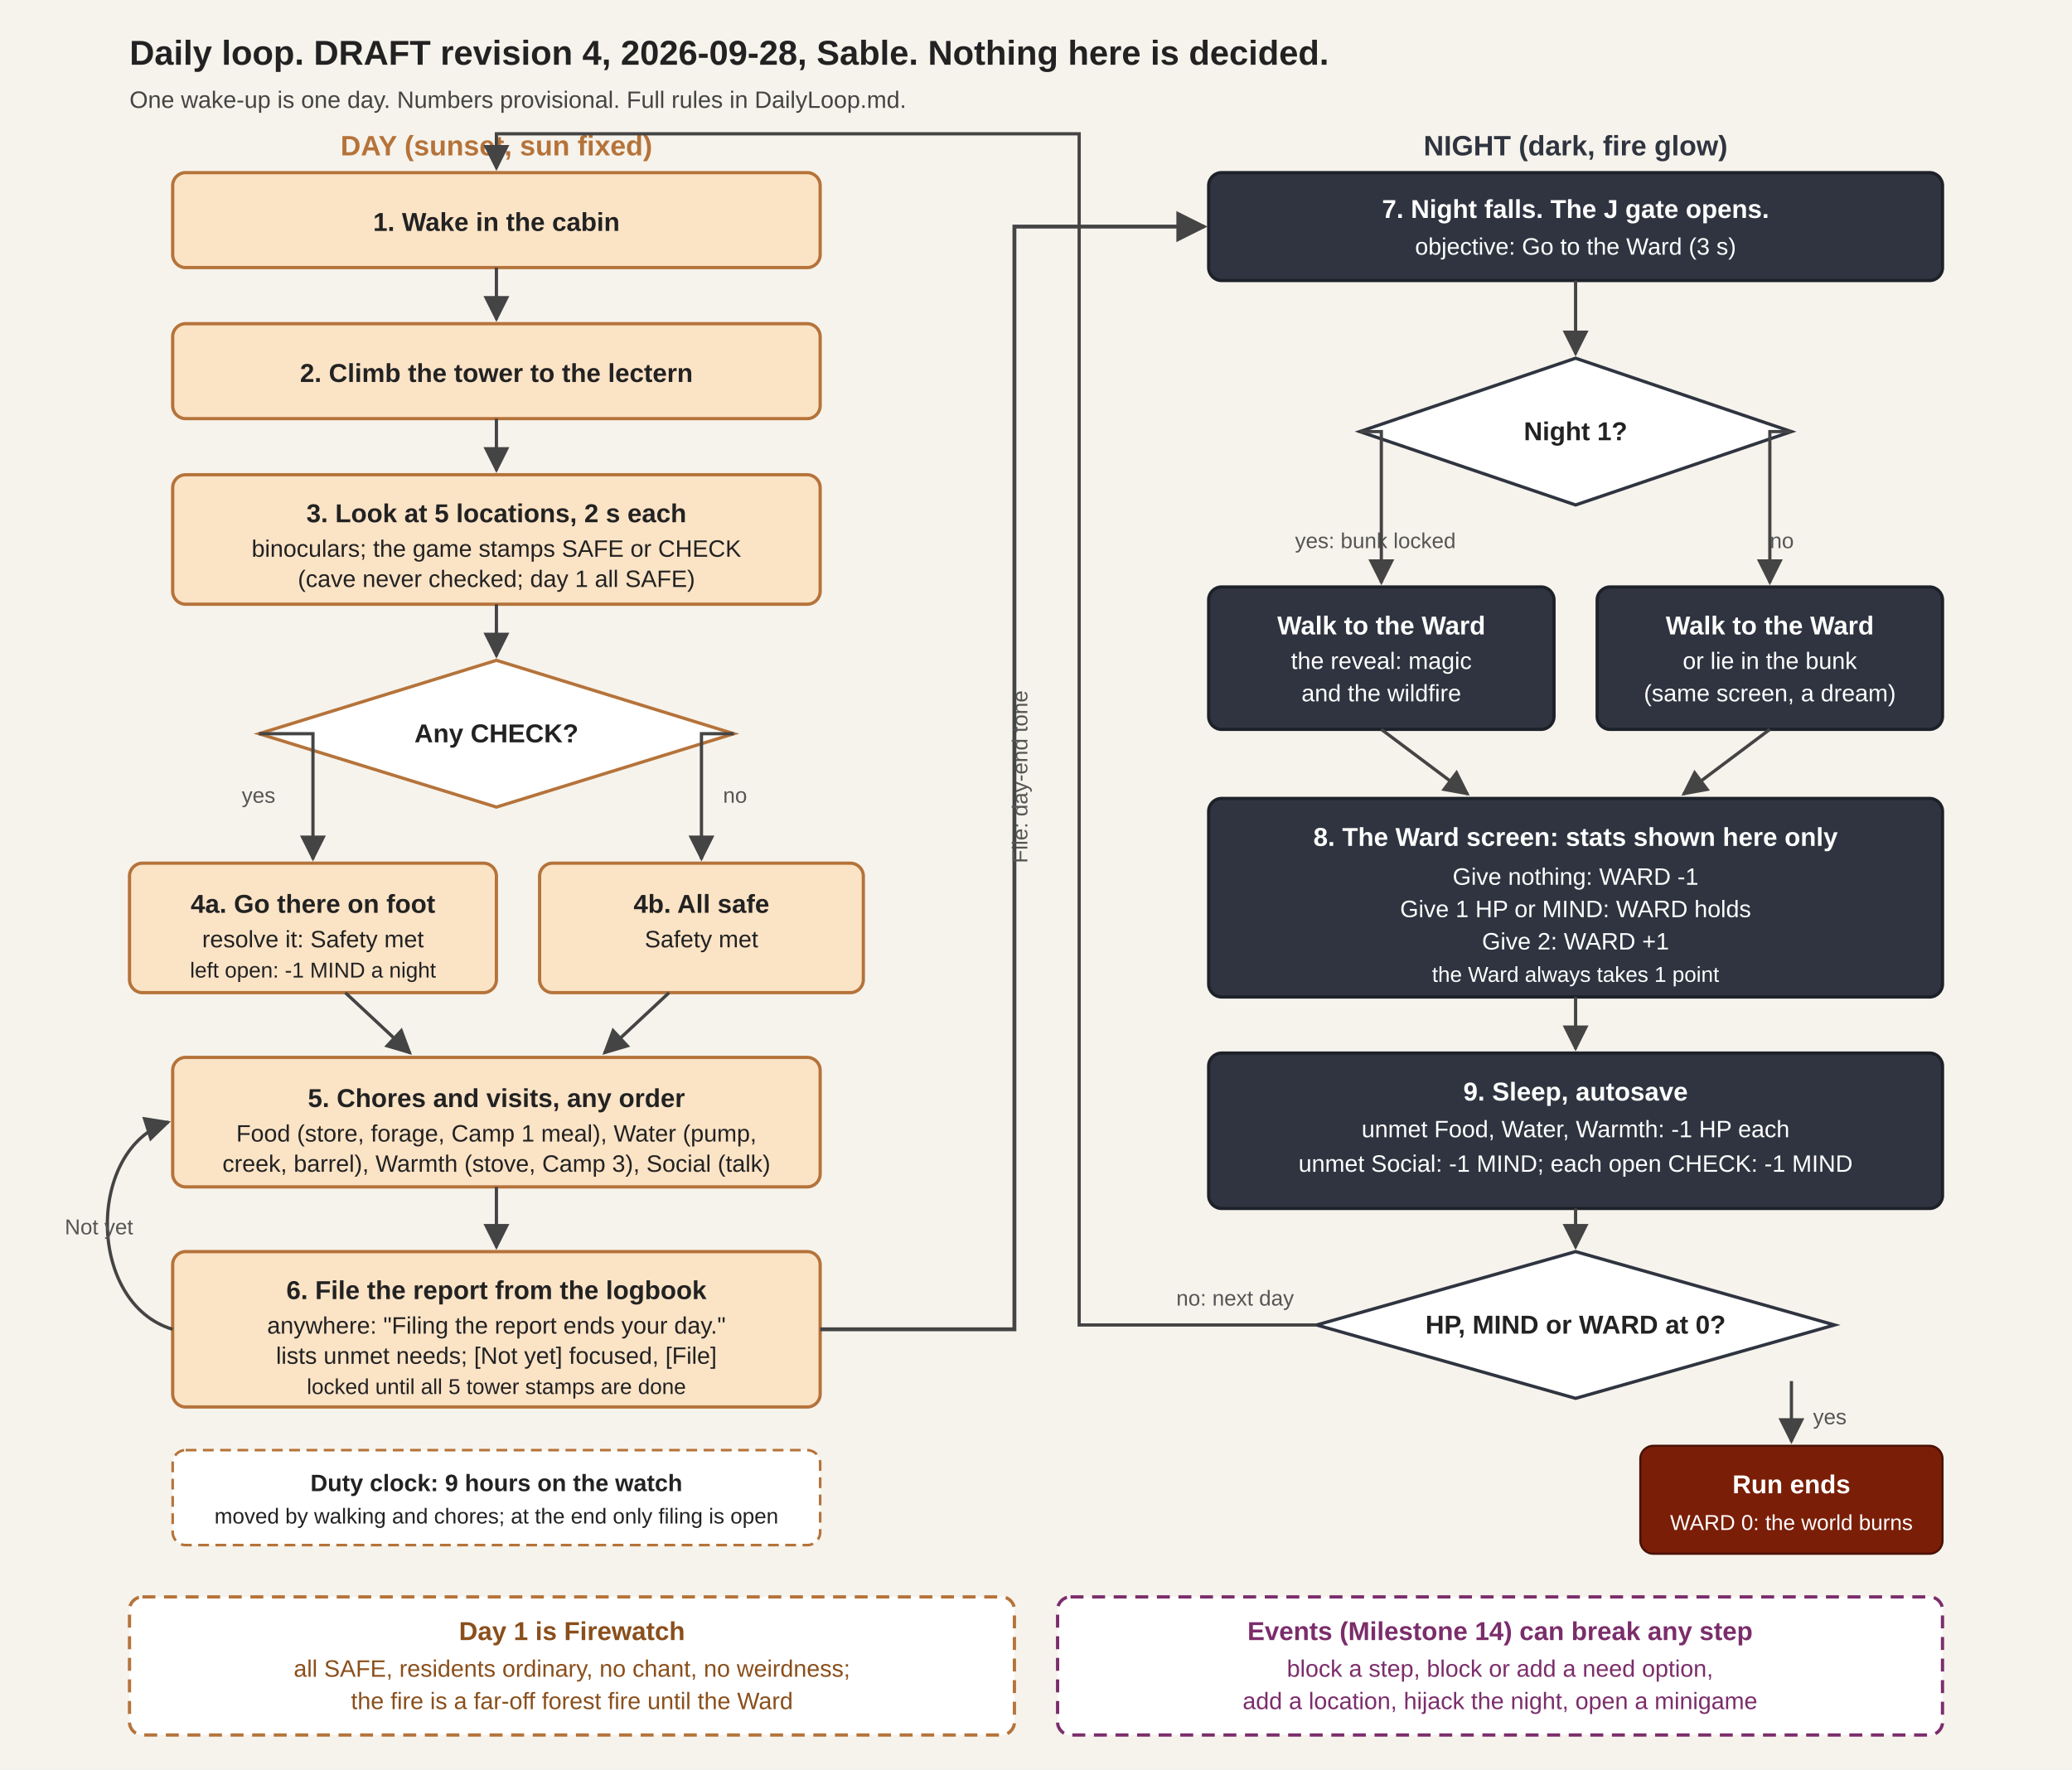
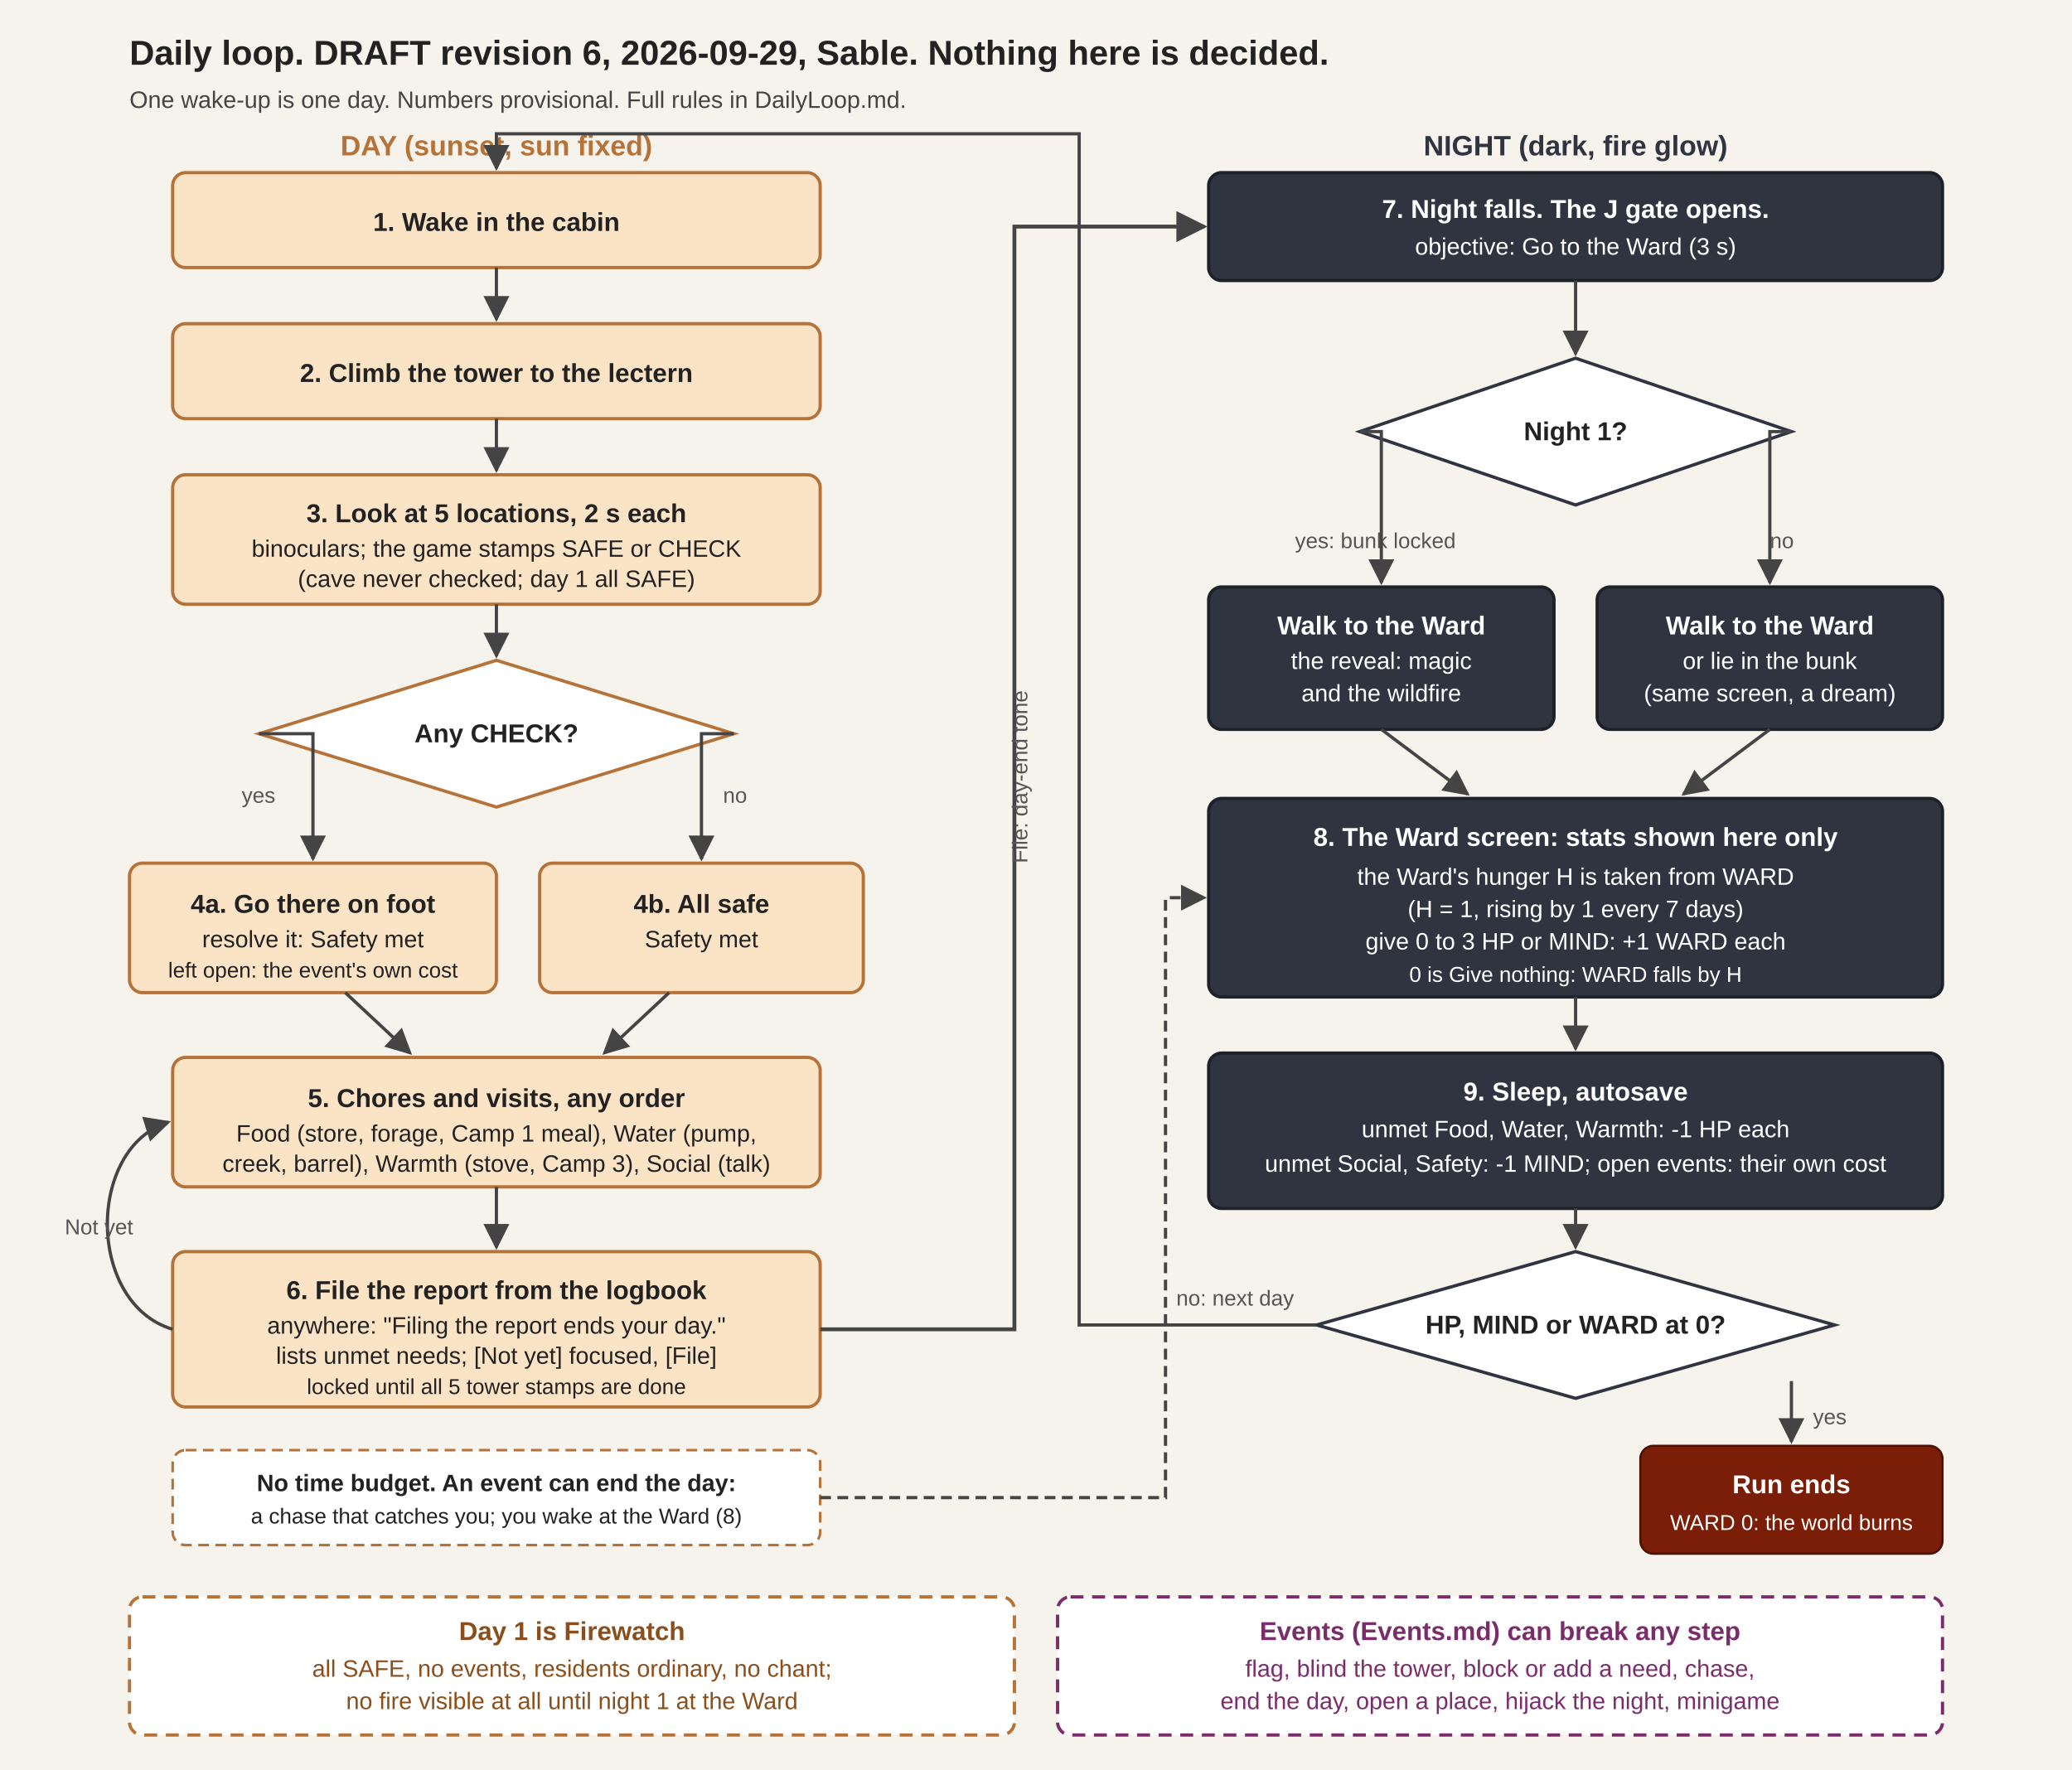
<svg xmlns="http://www.w3.org/2000/svg" width="960" height="820" viewBox="0 0 960 820" font-family="Arial, Helvetica, sans-serif">
  <defs>
    <marker id="arr" viewBox="0 0 10 10" refX="9" refY="5" markerWidth="8" markerHeight="8" orient="auto-start-reverse">
      <path d="M0,0 L10,5 L0,10 z" fill="#444" />
    </marker>
  </defs>
  <rect x="0" y="0" width="960" height="820" fill="#f6f3ec" />
-   <text x="60" y="30" font-size="16" font-weight="bold" fill="#222">Daily loop. DRAFT revision 4, 2026-09-28, Sable. Nothing here is decided.</text>
+   <text x="60" y="30" font-size="16" font-weight="bold" fill="#222">Daily loop. DRAFT revision 6, 2026-09-29, Sable. Nothing here is decided.</text>
  <text x="60" y="50" font-size="11" fill="#444">One wake-up is one day. Numbers provisional. Full rules in DailyLoop.md.</text>
  <text x="230" y="72" text-anchor="middle" font-size="13" font-weight="bold" fill="#b5733a">DAY (sunset, sun fixed)</text>
  <text x="730" y="72" text-anchor="middle" font-size="13" font-weight="bold" fill="#2f3440">NIGHT (dark, fire glow)</text>
  <g fill="#fbe3c6" stroke="#b5733a" stroke-width="1.5">
    <rect x="80" y="80" width="300" height="44" rx="6" />
    <rect x="80" y="150" width="300" height="44" rx="6" />
    <rect x="80" y="220" width="300" height="60" rx="6" />
    <rect x="60" y="400" width="170" height="60" rx="6" />
    <rect x="250" y="400" width="150" height="60" rx="6" />
    <rect x="80" y="490" width="300" height="60" rx="6" />
    <rect x="80" y="580" width="300" height="72" rx="6" />
  </g>
  <polygon points="230,306 340,340 230,374 120,340" fill="#fff" stroke="#b5733a" stroke-width="1.5" />
  <rect x="80" y="672" width="300" height="44" rx="6" fill="#fff" stroke="#b5733a" stroke-width="1.2" stroke-dasharray="5 3" />
  <g font-size="12" fill="#222" text-anchor="middle">
    <text x="230" y="107" font-weight="bold">1. Wake in the cabin</text>
    <text x="230" y="177" font-weight="bold">2. Climb the tower to the lectern</text>
    <text x="230" y="242" font-weight="bold">3. Look at 5 locations, 2 s each</text>
    <text x="230" y="258" font-size="11">binoculars; the game stamps SAFE or CHECK</text>
    <text x="230" y="272" font-size="11">(cave never checked; day 1 all SAFE)</text>
    <text x="230" y="344" font-weight="bold">Any CHECK?</text>
    <text x="145" y="423" font-weight="bold">4a. Go there on foot</text>
    <text x="145" y="439" font-size="11">resolve it: Safety met</text>
-     <text x="145" y="453" font-size="10">left open: -1 MIND a night</text>
+     <text x="145" y="453" font-size="10">left open: the event's own cost</text>
    <text x="325" y="423" font-weight="bold">4b. All safe</text>
    <text x="325" y="439" font-size="11">Safety met</text>
    <text x="230" y="513" font-weight="bold">5. Chores and visits, any order</text>
    <text x="230" y="529" font-size="11">Food (store, forage, Camp 1 meal), Water (pump,</text>
    <text x="230" y="543" font-size="11">creek, barrel), Warmth (stove, Camp 3), Social (talk)</text>
    <text x="230" y="602" font-weight="bold">6. File the report from the logbook</text>
    <text x="230" y="618" font-size="11">anywhere: "Filing the report ends your day."</text>
    <text x="230" y="632" font-size="11">lists unmet needs; [Not yet] focused, [File]</text>
    <text x="230" y="646" font-size="10">locked until all 5 tower stamps are done</text>
-     <text x="230" y="691" font-size="11" font-weight="bold">Duty clock: 9 hours on the watch</text>
-     <text x="230" y="706" font-size="10">moved by walking and chores; at the end only filing is open</text>
+     <text x="230" y="691" font-size="11" font-weight="bold">No time budget. An event can end the day:</text>
+     <text x="230" y="706" font-size="10">a chase that catches you; you wake at the Ward (8)</text>
  </g>
  <g font-size="10" fill="#555">
    <text x="112" y="372">yes</text>
    <text x="335" y="372">no</text>
  </g>
  <g stroke="#444" stroke-width="1.5" fill="none" marker-end="url(#arr)">
    <line x1="230" y1="124" x2="230" y2="148" />
    <line x1="230" y1="194" x2="230" y2="218" />
    <line x1="230" y1="280" x2="230" y2="304" />
    <path d="M120,340 L145,340 L145,398" />
    <path d="M340,340 L325,340 L325,398" />
    <line x1="160" y1="460" x2="190" y2="488" />
    <line x1="310" y1="460" x2="280" y2="488" />
    <line x1="230" y1="550" x2="230" y2="578" />
    <path d="M80,616 C40,604 40,532 78,520" />
  </g>
  <text x="30" y="572" font-size="10" fill="#555">Not yet</text>
  <path d="M380,616 H470 V105 H558" fill="none" stroke="#444" stroke-width="1.8" marker-end="url(#arr)" />
  <text x="476" y="400" font-size="10" fill="#555" transform="rotate(-90 476 400)">File: day-end tone</text>
  <g fill="#2f3440" stroke="#1d2129" stroke-width="1.5">
    <rect x="560" y="80" width="340" height="50" rx="6" />
    <rect x="560" y="272" width="160" height="66" rx="6" />
    <rect x="740" y="272" width="160" height="66" rx="6" />
    <rect x="560" y="370" width="340" height="92" rx="6" />
    <rect x="560" y="488" width="340" height="72" rx="6" />
  </g>
  <polygon points="730,166 830,200 730,234 630,200" fill="#fff" stroke="#2f3440" stroke-width="1.5" />
  <polygon points="730,580 850,614 730,648 610,614" fill="#fff" stroke="#2f3440" stroke-width="1.5" />
  <rect x="760" y="670" width="140" height="50" rx="6" fill="#7a1e08" stroke="#4a1204" />
  <g font-size="12" fill="#fff" text-anchor="middle">
    <text x="730" y="101" font-weight="bold">7. Night falls. The J gate opens.</text>
    <text x="730" y="118" font-size="11">objective: Go to the Ward (3 s)</text>
    <text x="640" y="294" font-weight="bold">Walk to the Ward</text>
    <text x="640" y="310" font-size="11">the reveal: magic</text>
    <text x="640" y="325" font-size="11">and the wildfire</text>
    <text x="820" y="294" font-weight="bold">Walk to the Ward</text>
    <text x="820" y="310" font-size="11">or lie in the bunk</text>
    <text x="820" y="325" font-size="11">(same screen, a dream)</text>
    <text x="730" y="392" font-weight="bold">8. The Ward screen: stats shown here only</text>
-     <text x="730" y="410" font-size="11">Give nothing: WARD -1</text>
-     <text x="730" y="425" font-size="11">Give 1 HP or MIND: WARD holds</text>
-     <text x="730" y="440" font-size="11">Give 2: WARD +1</text>
-     <text x="730" y="455" font-size="10">the Ward always takes 1 point</text>
+     <text x="730" y="410" font-size="11">the Ward's hunger H is taken from WARD</text>
+     <text x="730" y="425" font-size="11">(H = 1, rising by 1 every 7 days)</text>
+     <text x="730" y="440" font-size="11">give 0 to 3 HP or MIND: +1 WARD each</text>
+     <text x="730" y="455" font-size="10">0 is Give nothing: WARD falls by H</text>
    <text x="730" y="510" font-weight="bold">9. Sleep, autosave</text>
    <text x="730" y="527" font-size="11">unmet Food, Water, Warmth: -1 HP each</text>
-     <text x="730" y="543" font-size="11">unmet Social: -1 MIND; each open CHECK: -1 MIND</text>
+     <text x="730" y="543" font-size="11">unmet Social, Safety: -1 MIND; open events: their own cost</text>
    <text x="830" y="692" font-weight="bold">Run ends</text>
    <text x="830" y="709" font-size="10">WARD 0: the world burns</text>
  </g>
  <g font-size="12" fill="#222" text-anchor="middle">
    <text x="730" y="204" font-weight="bold">Night 1?</text>
    <text x="730" y="618" font-weight="bold">HP, MIND or WARD at 0?</text>
  </g>
  <g font-size="10" fill="#555">
    <text x="600" y="254">yes: bunk locked</text>
    <text x="820" y="254">no</text>
    <text x="840" y="660">yes</text>
    <text x="545" y="605">no: next day</text>
  </g>
  <g stroke="#444" stroke-width="1.5" fill="none" marker-end="url(#arr)">
    <line x1="730" y1="130" x2="730" y2="164" />
    <path d="M630,200 L640,200 L640,270" />
    <path d="M830,200 L820,200 L820,270" />
    <line x1="640" y1="338" x2="680" y2="368" />
    <line x1="820" y1="338" x2="780" y2="368" />
    <line x1="730" y1="462" x2="730" y2="486" />
    <line x1="730" y1="560" x2="730" y2="578" />
    <path d="M830,640 L830,668" />
    <path d="M610,614 H500 V62 H230 V78" />
+     <path d="M380,694 H540 V416 H558" stroke-dasharray="5 3" />
  </g>
  <rect x="60" y="740" width="410" height="64" rx="6" fill="#fff" stroke="#b5733a" stroke-width="1.5" stroke-dasharray="6 4" />
  <text x="265" y="760" text-anchor="middle" font-size="12" font-weight="bold" fill="#8a4f1c">Day 1 is Firewatch</text>
-   <text x="265" y="777" text-anchor="middle" font-size="11" fill="#8a4f1c">all SAFE, residents ordinary, no chant, no weirdness;</text>
-   <text x="265" y="792" text-anchor="middle" font-size="11" fill="#8a4f1c">the fire is a far-off forest fire until the Ward</text>
+   <text x="265" y="777" text-anchor="middle" font-size="11" fill="#8a4f1c">all SAFE, no events, residents ordinary, no chant;</text>
+   <text x="265" y="792" text-anchor="middle" font-size="11" fill="#8a4f1c">no fire visible at all until night 1 at the Ward</text>
  <rect x="490" y="740" width="410" height="64" rx="6" fill="#fff" stroke="#7b2d6b" stroke-width="1.5" stroke-dasharray="6 4" />
-   <text x="695" y="760" text-anchor="middle" font-size="12" font-weight="bold" fill="#7b2d6b">Events (Milestone 14) can break any step</text>
-   <text x="695" y="777" text-anchor="middle" font-size="11" fill="#7b2d6b">block a step, block or add a need option,</text>
-   <text x="695" y="792" text-anchor="middle" font-size="11" fill="#7b2d6b">add a location, hijack the night, open a minigame</text>
+   <text x="695" y="760" text-anchor="middle" font-size="12" font-weight="bold" fill="#7b2d6b">Events (Events.md) can break any step</text>
+   <text x="695" y="777" text-anchor="middle" font-size="11" fill="#7b2d6b">flag, blind the tower, block or add a need, chase,</text>
+   <text x="695" y="792" text-anchor="middle" font-size="11" fill="#7b2d6b">end the day, open a place, hijack the night, minigame</text>
</svg>
